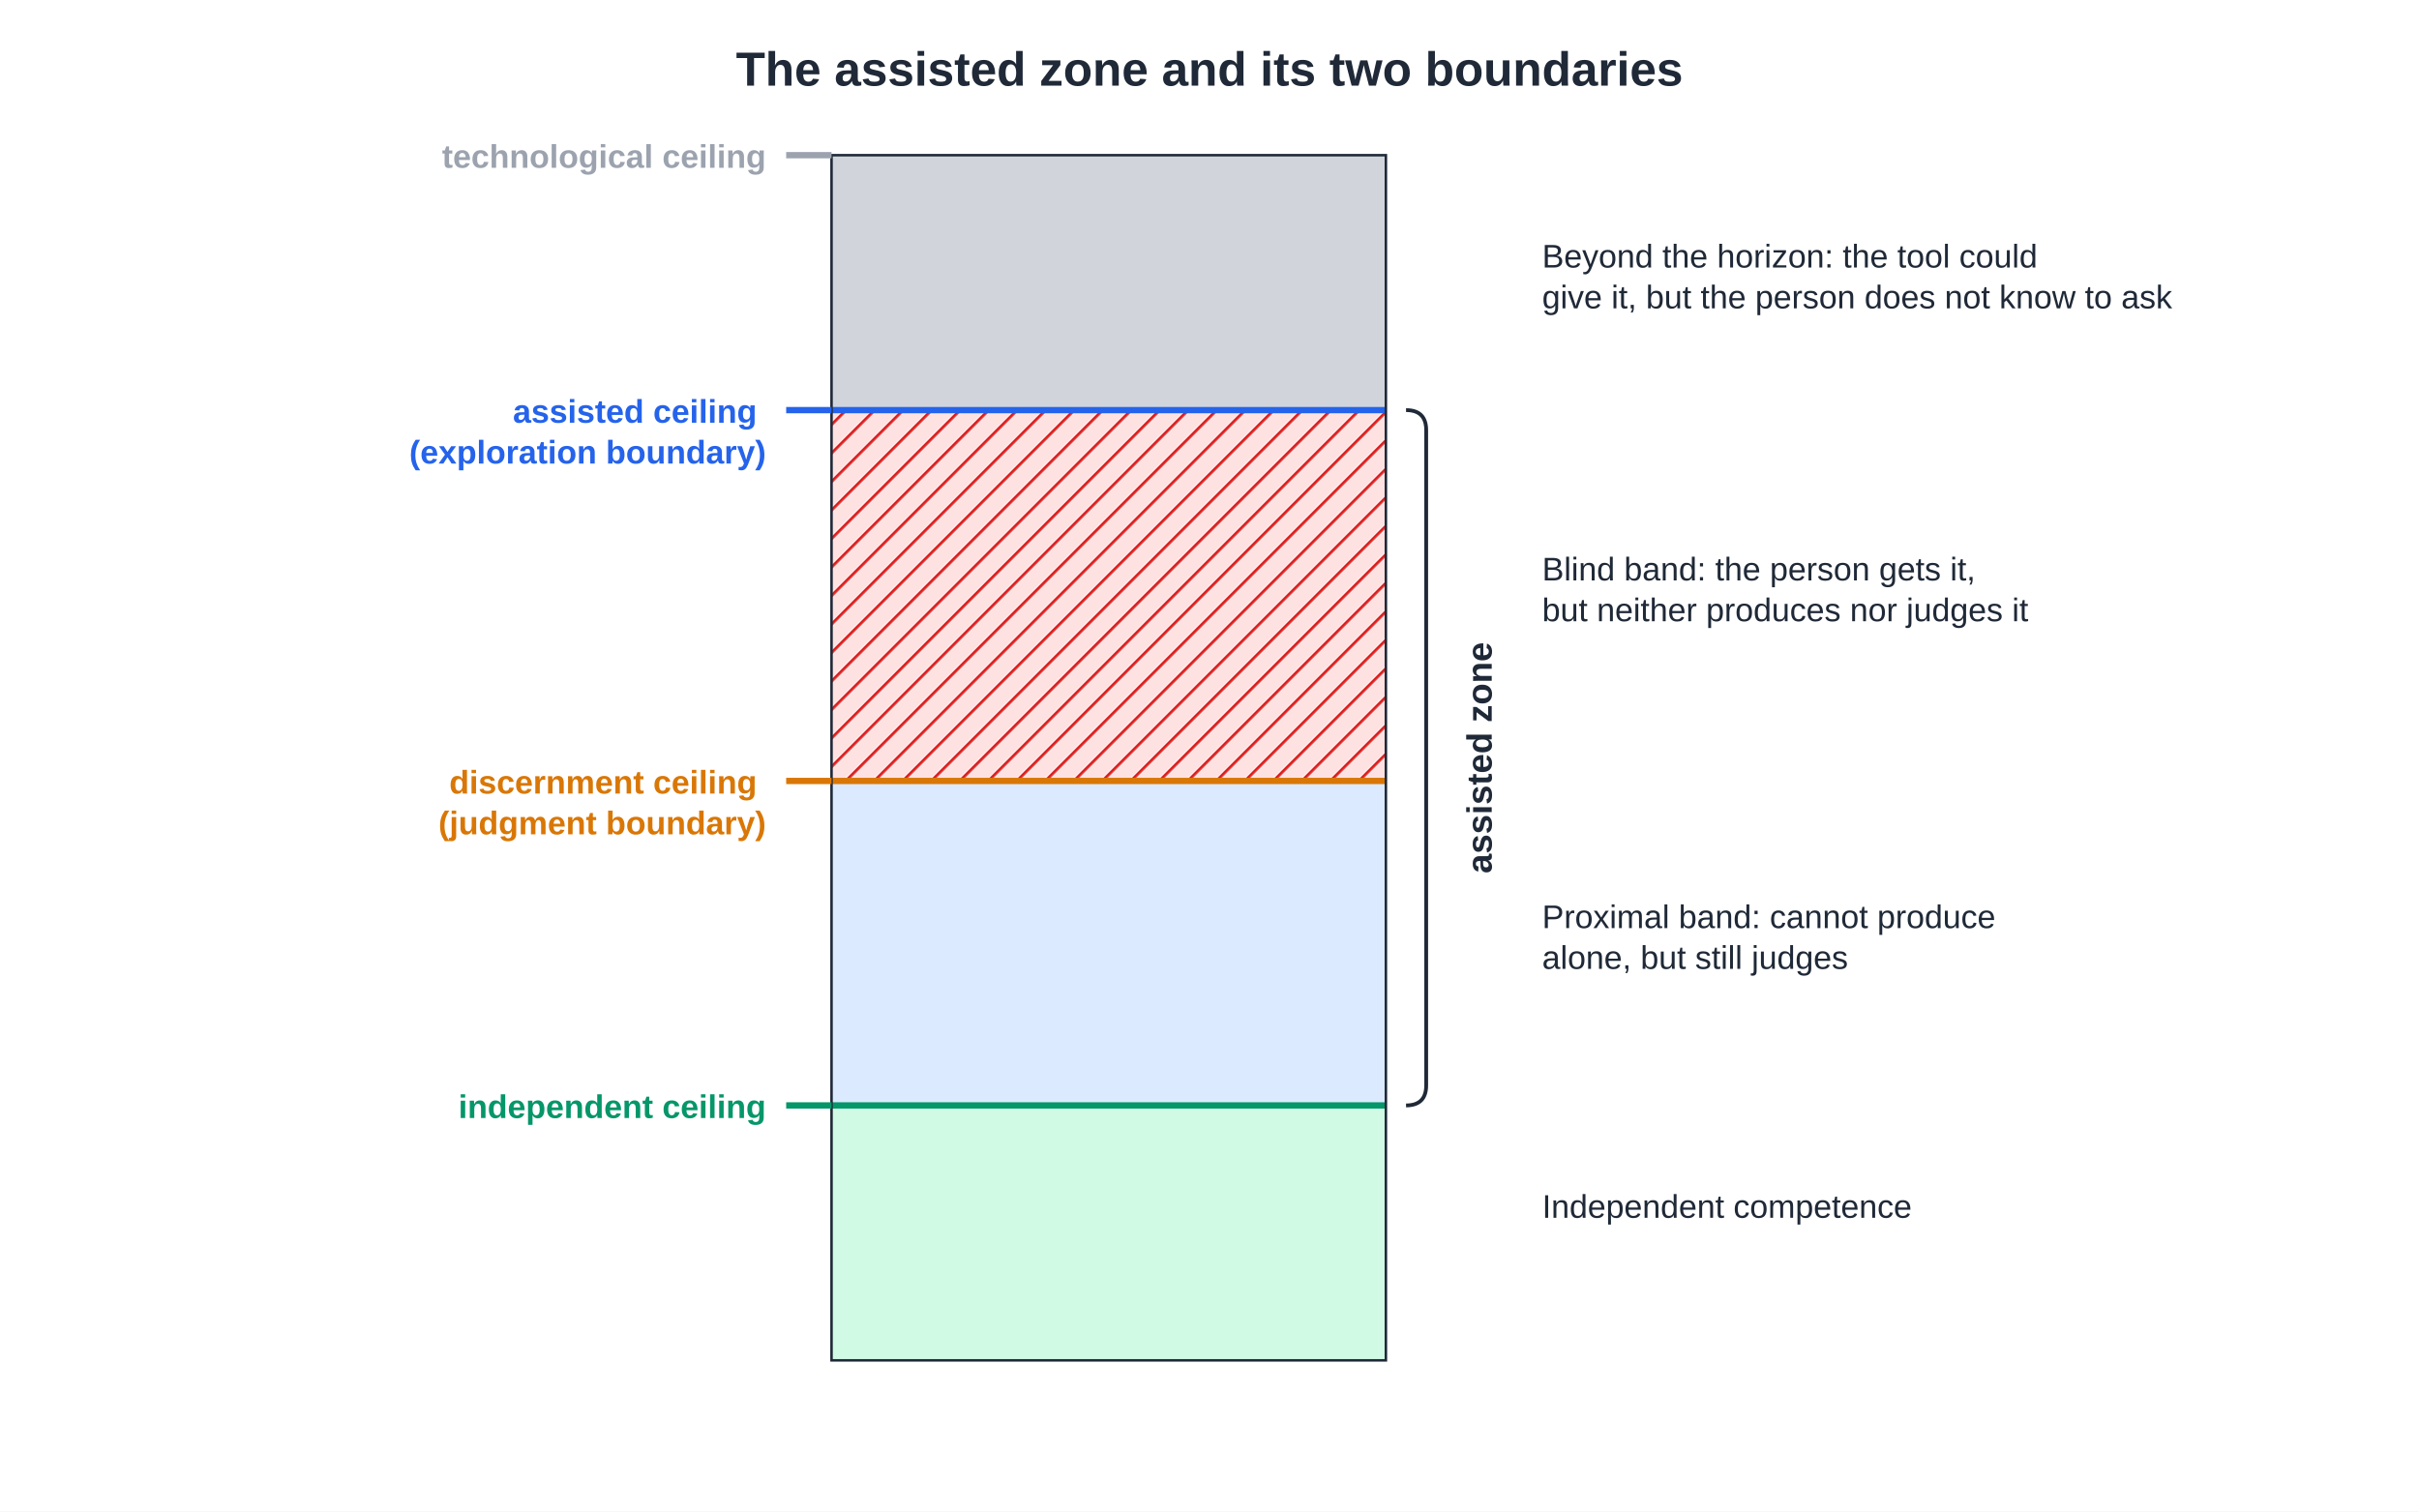
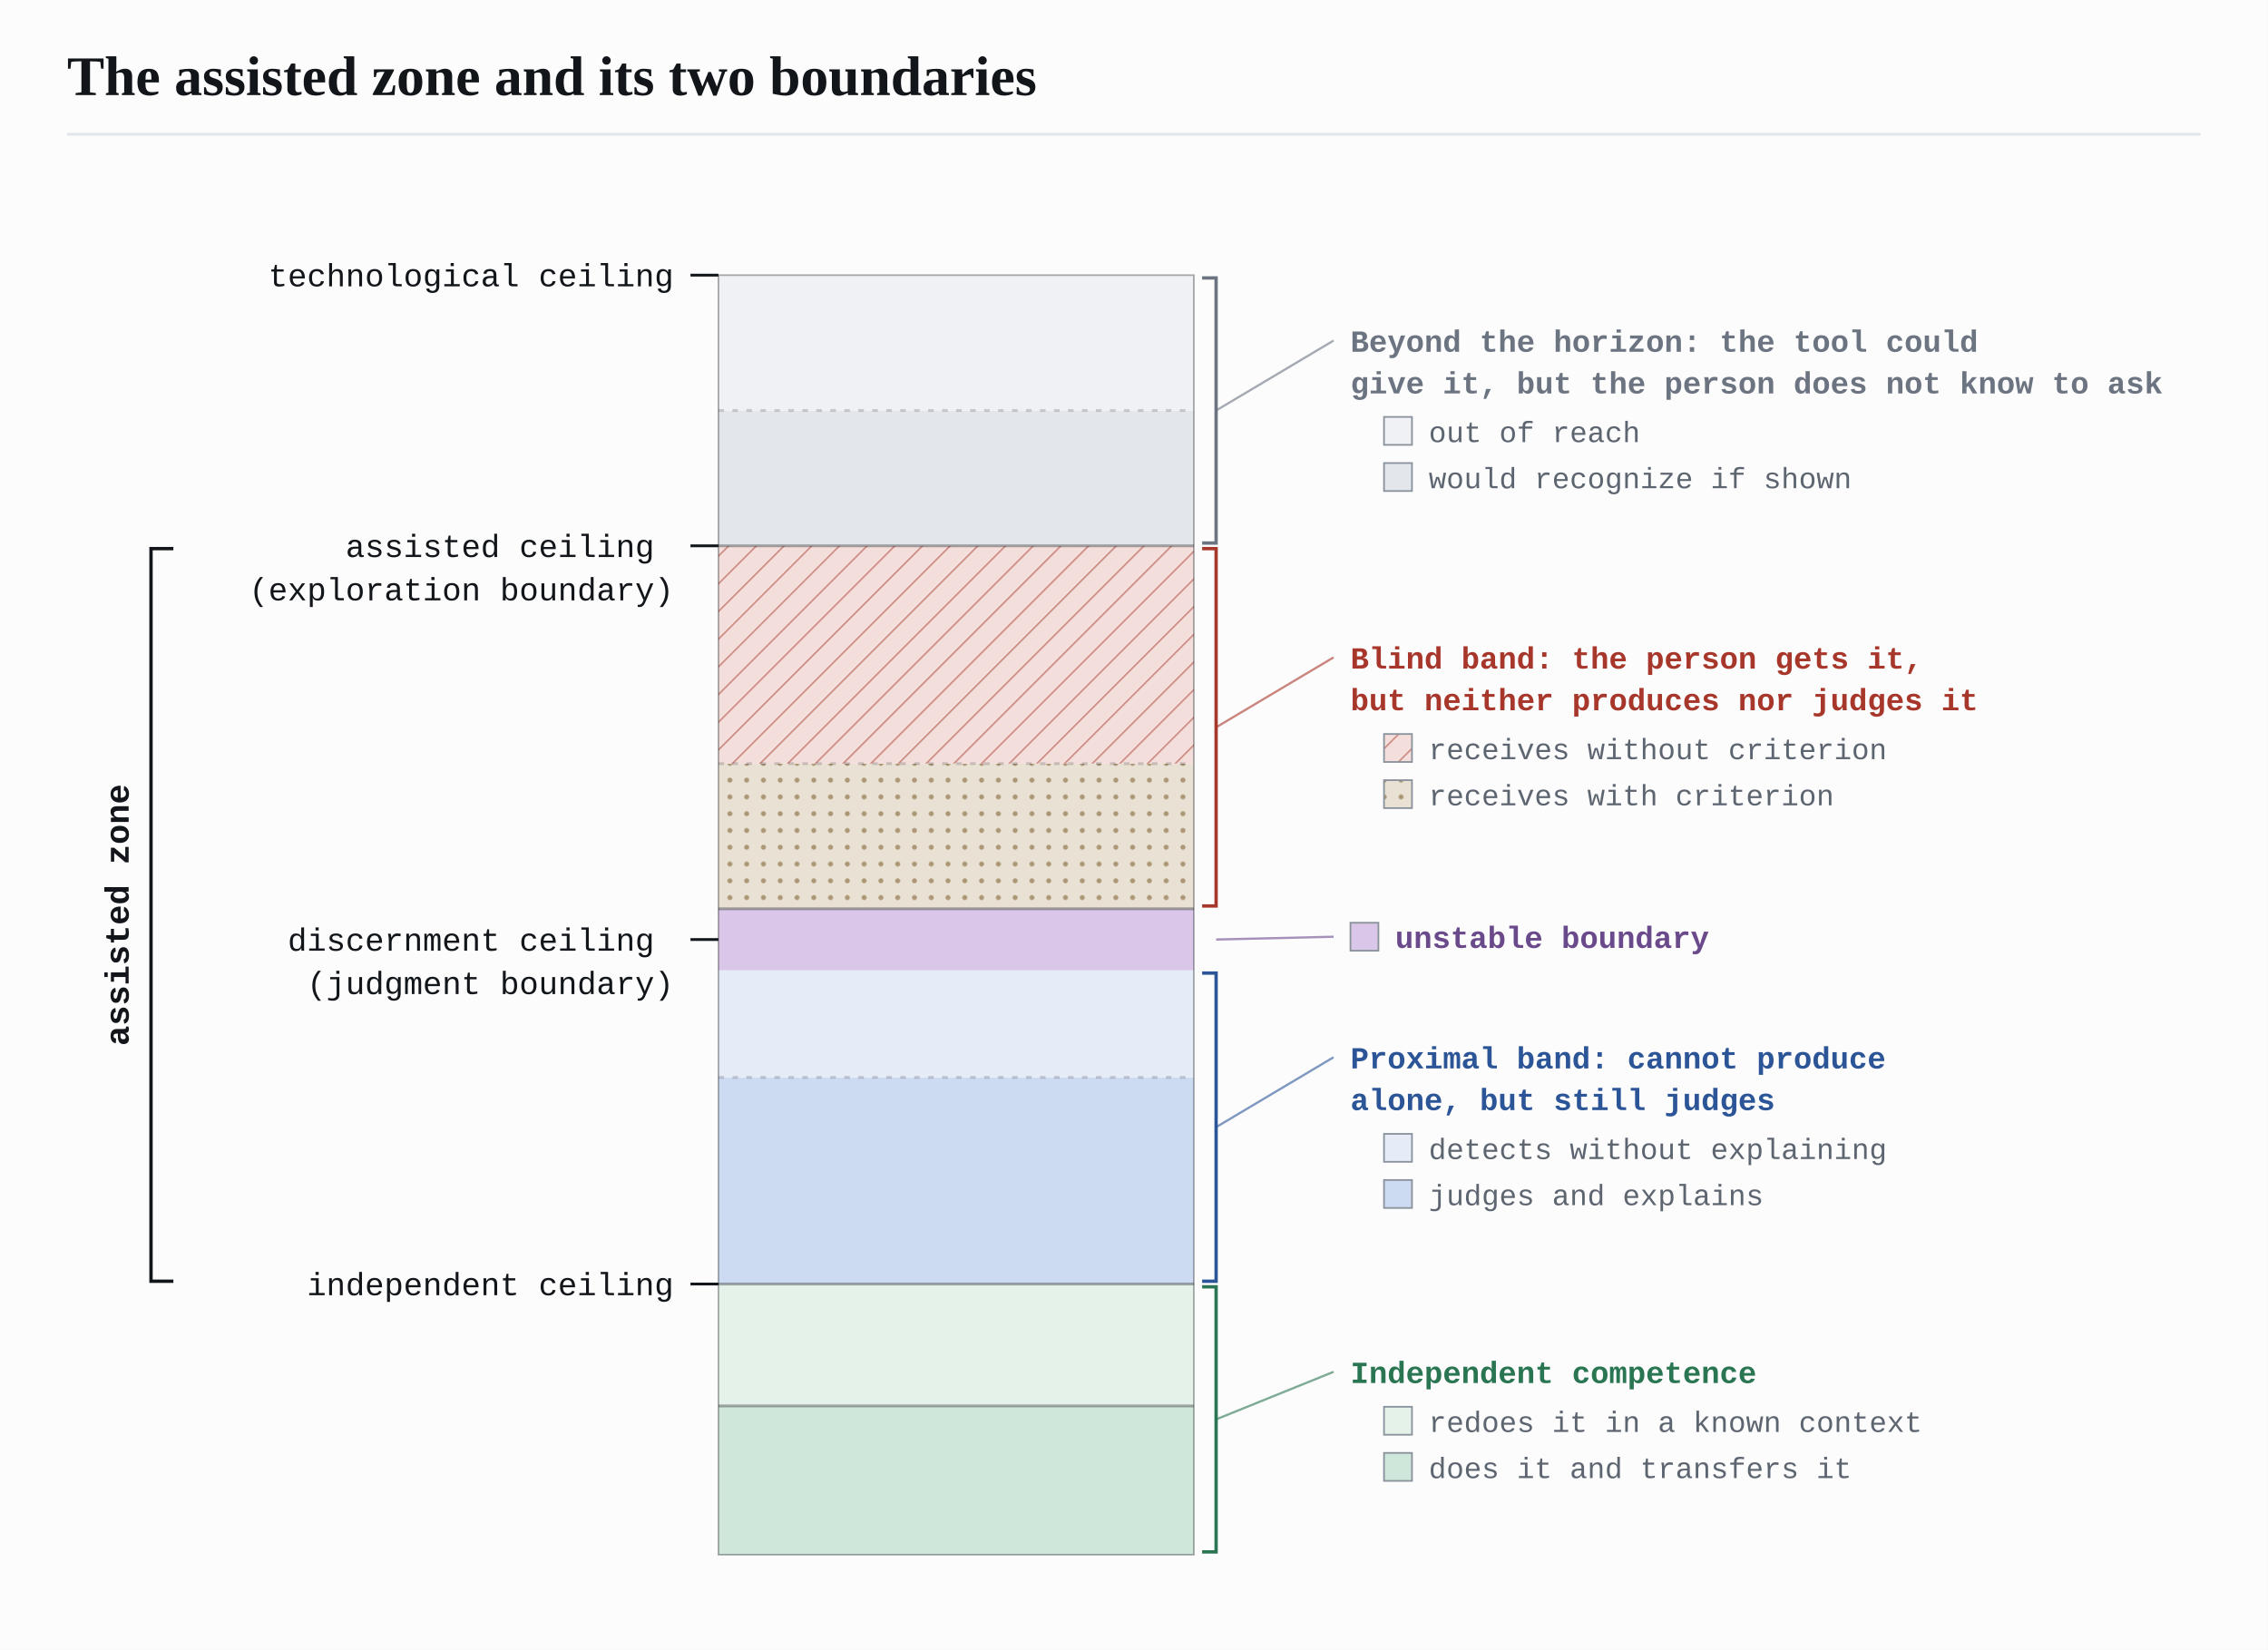
- <svg xmlns="http://www.w3.org/2000/svg" width="960" height="600" viewBox="0 0 960 600" role="img" aria-label="The assisted zone and its two boundaries">
+ <svg xmlns="http://www.w3.org/2000/svg" width="811" height="590" viewBox="0 0 811 590" role="img" aria-label="The assisted zone and its two boundaries">
  <defs>
-     <pattern id="hatch" width="8" height="8" patternUnits="userSpaceOnUse" patternTransform="rotate(45)">
-       <rect width="8" height="8" fill="#fee2e2" />
-       <line x1="0" y1="0" x2="0" y2="8" stroke="#dc2626" stroke-width="2.2" />
+     <pattern id="hatch" width="7" height="7" patternUnits="userSpaceOnUse" patternTransform="rotate(45)">
+       <rect width="7" height="7" fill="#f3dedb" />
+       <line x1="0" y1="0" x2="0" y2="7" stroke="#a8372b" stroke-width="1.1" stroke-opacity="0.5" />
    </pattern>
-     <marker id="arrow" viewBox="0 0 10 10" refX="9" refY="5" markerWidth="7" markerHeight="7" orient="auto-start-reverse">
-       <path d="M0,0 L10,5 L0,10 z" fill="#1f2937" />
+     <pattern id="dots" width="6" height="6" patternUnits="userSpaceOnUse">
+       <rect width="6" height="6" fill="#e9e1d3" />
+       <circle cx="3" cy="3" r="0.9" fill="#7a5d2c" fill-opacity="0.55" />
+     </pattern>
+     <marker id="arrow" viewBox="0 0 10 10" refX="9" refY="5" markerWidth="6" markerHeight="6" orient="auto-start-reverse">
+       <path d="M0,1 L9,5 L0,9 z" fill="#121519" />
    </marker>
-     <marker id="arrowm" viewBox="0 0 10 10" refX="9" refY="5" markerWidth="7" markerHeight="7" orient="auto-start-reverse">
-       <path d="M0,0 L10,5 L0,10 z" fill="#6b7280" />
+     <marker id="arrowm" viewBox="0 0 10 10" refX="9" refY="5" markerWidth="6" markerHeight="6" orient="auto-start-reverse">
+       <path d="M0,1 L9,5 L0,9 z" fill="#8a929c" />
+     </marker>
+     <marker id="arrowb" viewBox="0 0 10 10" refX="9" refY="5" markerWidth="6" markerHeight="6" orient="auto-start-reverse">
+       <path d="M0,1 L9,5 L0,9 z" fill="#a8372b" />
+     </marker>
+     <marker id="arrowg" viewBox="0 0 10 10" refX="9" refY="5" markerWidth="6" markerHeight="6" orient="auto-start-reverse">
+       <path d="M0,1 L9,5 L0,9 z" fill="#2a7552" />
    </marker>
  </defs>
-   <rect x="0" y="0" width="960" height="600" fill="#ffffff" stroke="none" stroke-width="0" rx="0" />
-   <text x="480.0" y="34" font-family="Arial, Helvetica, sans-serif" font-size="19" fill="#1f2937" text-anchor="middle" font-weight="bold">
-     <tspan x="480.0" dy="0.0">The assisted zone and its two boundaries</tspan>
+   <rect x="0.0" y="0.0" width="810.9" height="590.0" fill="#fcfcfd" stroke="none" stroke-width="0" />
+   <text x="24.0" y="34.0" font-family="'Source Serif 4', Georgia, 'Times New Roman', serif" font-size="20" fill="#121519" text-anchor="start" font-weight="600">
+     <tspan x="24.0" dy="0.0">The assisted zone and its two boundaries</tspan>
  </text>
-   <rect x="330" y="61.6" width="220" height="101.2" fill="#d1d5db" stroke="none" stroke-width="0" rx="0" />
-   <rect x="330" y="162.8" width="220" height="147.2" fill="url(#hatch)" stroke="none" stroke-width="0" rx="0" />
-   <rect x="330" y="310.0" width="220" height="128.8" fill="#dbeafe" stroke="none" stroke-width="0" rx="0" />
-   <rect x="330" y="438.8" width="220" height="101.2" fill="#d1fae5" stroke="none" stroke-width="0" rx="0" />
-   <line x1="330" y1="438.8" x2="550" y2="438.8" stroke="#059669" stroke-width="2.5" />
-   <line x1="330" y1="310.0" x2="550" y2="310.0" stroke="#d97706" stroke-width="2.5" />
-   <line x1="330" y1="162.8" x2="550" y2="162.8" stroke="#2563eb" stroke-width="2.5" />
-   <rect x="330" y="61.6" width="220" height="478.4" fill="none" stroke="#1f2937" stroke-width="1" rx="0" />
-   <line x1="312" y1="61.6" x2="330" y2="61.6" stroke="#9ca3af" stroke-width="2.5" />
-   <text x="304" y="66.6" font-family="Arial, Helvetica, sans-serif" font-size="13" fill="#9ca3af" text-anchor="end" font-weight="bold">
-     <tspan x="304" dy="0.0">technological ceiling</tspan>
+   <line x1="24.0" y1="48.0" x2="786.9" y2="48.0" stroke="#e2e5e9" stroke-width="1" />
+   <rect x="256.9" y="502.8" width="170.0" height="53.2" fill="#cfe7da" stroke="none" stroke-width="0" />
+   <rect x="256.9" y="459.2" width="170.0" height="43.6" fill="#e4f2ea" stroke="none" stroke-width="0" />
+   <rect x="256.9" y="385.3" width="170.0" height="73.9" fill="#cddbf2" stroke="none" stroke-width="0" />
+   <rect x="256.9" y="347.0" width="170.0" height="38.3" fill="#e5ecf8" stroke="none" stroke-width="0" />
+   <rect x="256.9" y="325.0" width="170.0" height="22.0" fill="#d9c6e8" stroke="none" stroke-width="0" />
+   <rect x="256.9" y="273.1" width="170.0" height="51.9" fill="url(#dots)" stroke="none" stroke-width="0" />
+   <rect x="256.9" y="195.2" width="170.0" height="77.9" fill="url(#hatch)" stroke="none" stroke-width="0" />
+   <rect x="256.9" y="146.8" width="170.0" height="48.4" fill="#e3e6eb" stroke="none" stroke-width="0" />
+   <rect x="256.9" y="98.4" width="170.0" height="48.4" fill="#eff1f4" stroke="none" stroke-width="0" />
+   <line x1="256.9" y1="502.8" x2="426.9" y2="502.8" stroke="#121519" stroke-width="1" stroke-opacity="0.35" />
+   <line x1="256.9" y1="459.2" x2="426.9" y2="459.2" stroke="#121519" stroke-width="1" stroke-opacity="0.35" />
+   <line x1="256.9" y1="385.3" x2="426.9" y2="385.3" stroke="#121519" stroke-width="1" stroke-dasharray="2 3" stroke-opacity="0.18" />
+   <line x1="256.9" y1="325.0" x2="426.9" y2="325.0" stroke="#121519" stroke-width="1" stroke-opacity="0.35" />
+   <line x1="256.9" y1="273.1" x2="426.9" y2="273.1" stroke="#121519" stroke-width="1" stroke-dasharray="2 3" stroke-opacity="0.18" />
+   <line x1="256.9" y1="195.2" x2="426.9" y2="195.2" stroke="#121519" stroke-width="1" stroke-opacity="0.35" />
+   <line x1="256.9" y1="146.8" x2="426.9" y2="146.8" stroke="#121519" stroke-width="1" stroke-dasharray="2 3" stroke-opacity="0.18" />
+   <rect x="256.9" y="98.4" width="170.0" height="457.6" fill="none" stroke="#121519" stroke-width="0.6" stroke-opacity="0.35" />
+   <line x1="246.9" y1="98.4" x2="256.9" y2="98.4" stroke="#121519" stroke-width="1" />
+   <text x="240.9" y="102.4" font-family="'JetBrains Mono', ui-monospace, SFMono-Regular, Menlo, Consolas, 'Liberation Mono', monospace" font-size="11.5" fill="#121519" text-anchor="end" font-weight="400">
+     <tspan x="240.9" dy="0.0">technological ceiling</tspan>
  </text>
-   <line x1="312" y1="162.8" x2="330" y2="162.8" stroke="#2563eb" stroke-width="2.5" />
-   <text x="304" y="167.8" font-family="Arial, Helvetica, sans-serif" font-size="13" fill="#2563eb" text-anchor="end" font-weight="bold">
-     <tspan x="304" dy="0.0">assisted ceiling</tspan>
-     <tspan x="304" dy="16.2">(exploration boundary)</tspan>
+   <line x1="246.9" y1="195.2" x2="256.9" y2="195.2" stroke="#121519" stroke-width="1" />
+   <text x="240.9" y="199.2" font-family="'JetBrains Mono', ui-monospace, SFMono-Regular, Menlo, Consolas, 'Liberation Mono', monospace" font-size="11.5" fill="#121519" text-anchor="end" font-weight="400">
+     <tspan x="240.9" dy="0.0">assisted ceiling</tspan>
+     <tspan x="240.9" dy="15.5">(exploration boundary)</tspan>
  </text>
-   <line x1="312" y1="310.0" x2="330" y2="310.0" stroke="#d97706" stroke-width="2.5" />
-   <text x="304" y="315.0" font-family="Arial, Helvetica, sans-serif" font-size="13" fill="#d97706" text-anchor="end" font-weight="bold">
-     <tspan x="304" dy="0.0">discernment ceiling</tspan>
-     <tspan x="304" dy="16.2">(judgment boundary)</tspan>
+   <line x1="246.9" y1="336.0" x2="256.9" y2="336.0" stroke="#121519" stroke-width="1" />
+   <text x="240.9" y="340.0" font-family="'JetBrains Mono', ui-monospace, SFMono-Regular, Menlo, Consolas, 'Liberation Mono', monospace" font-size="11.5" fill="#121519" text-anchor="end" font-weight="400">
+     <tspan x="240.9" dy="0.0">discernment ceiling</tspan>
+     <tspan x="240.9" dy="15.5">(judgment boundary)</tspan>
  </text>
-   <line x1="312" y1="438.8" x2="330" y2="438.8" stroke="#059669" stroke-width="2.5" />
-   <text x="304" y="443.8" font-family="Arial, Helvetica, sans-serif" font-size="13" fill="#059669" text-anchor="end" font-weight="bold">
-     <tspan x="304" dy="0.0">independent ceiling</tspan>
+   <line x1="246.9" y1="459.2" x2="256.9" y2="459.2" stroke="#121519" stroke-width="1" />
+   <text x="240.9" y="463.2" font-family="'JetBrains Mono', ui-monospace, SFMono-Regular, Menlo, Consolas, 'Liberation Mono', monospace" font-size="11.5" fill="#121519" text-anchor="end" font-weight="400">
+     <tspan x="240.9" dy="0.0">independent ceiling</tspan>
  </text>
-   <text x="612" y="106.2" font-family="Arial, Helvetica, sans-serif" font-size="13" fill="#1f2937" text-anchor="start" font-weight="normal">
-     <tspan x="612" dy="0.0">Beyond the horizon: the tool could</tspan>
-     <tspan x="612" dy="16.2">give it, but the person does not know to ask</tspan>
-   </text>
-   <text x="612" y="230.4" font-family="Arial, Helvetica, sans-serif" font-size="13" fill="#1f2937" text-anchor="start" font-weight="normal">
-     <tspan x="612" dy="0.0">Blind band: the person gets it,</tspan>
-     <tspan x="612" dy="16.2">but neither produces nor judges it</tspan>
-   </text>
-   <text x="612" y="368.4" font-family="Arial, Helvetica, sans-serif" font-size="13" fill="#1f2937" text-anchor="start" font-weight="normal">
-     <tspan x="612" dy="0.0">Proximal band: cannot produce</tspan>
-     <tspan x="612" dy="16.2">alone, but still judges</tspan>
-   </text>
-   <text x="612" y="483.4" font-family="Arial, Helvetica, sans-serif" font-size="13" fill="#1f2937" text-anchor="start" font-weight="normal">
-     <tspan x="612" dy="0.0">Independent competence</tspan>
-   </text>
-   <path d="M 558 162.8 q 8 0 8 8 L 566 430.8 q 0 8 -8 8" fill="none" stroke="#1f2937" stroke-width="1.5" />
-   <g transform="translate(592,300.8) rotate(-90)">
-     <text x="0" y="0" font-family="Arial, Helvetica, sans-serif" font-size="14" fill="#1f2937" text-anchor="middle" font-weight="bold">
-       <tspan x="0" dy="0.0">assisted zone</tspan>
+   <path d="M 62 196.2 L 54 196.2 L 54 458.2 L 62 458.2" fill="none" stroke="#121519" stroke-width="1.2" />
+   <g transform="translate(46,327.2) rotate(-90)">
+     <text x="0.0" y="0.0" font-family="'JetBrains Mono', ui-monospace, SFMono-Regular, Menlo, Consolas, 'Liberation Mono', monospace" font-size="12" fill="#121519" text-anchor="middle" font-weight="700">
+       <tspan x="0.0" dy="0.0">assisted zone</tspan>
    </text>
  </g>
+   <path d="M 429.86 99.4 L 434.86 99.4 L 434.86 194.2 L 429.86 194.2" fill="none" stroke="#6b7480" stroke-width="1.2" />
+   <path d="M 434.86 146.8 L 476.86 121.8" fill="none" stroke="#6b7480" stroke-width="0.8" stroke-opacity="0.6" />
+   <text x="482.9" y="125.8" font-family="'JetBrains Mono', ui-monospace, SFMono-Regular, Menlo, Consolas, 'Liberation Mono', monospace" font-size="11" fill="#6b7480" text-anchor="start" font-weight="700">
+     <tspan x="482.9" dy="0.0">Beyond the horizon: the tool could</tspan>
+     <tspan x="482.9" dy="14.9">give it, but the person does not know to ask</tspan>
+   </text>
+   <rect x="494.9" y="149.1" width="10.0" height="10.0" fill="#eff1f4" stroke="#8a929c" stroke-width="0.6" />
+   <text x="510.9" y="158.1" font-family="'JetBrains Mono', ui-monospace, SFMono-Regular, Menlo, Consolas, 'Liberation Mono', monospace" font-size="10.5" fill="#5d6570" text-anchor="start" font-weight="400">
+     <tspan x="510.9" dy="0.0">out of reach</tspan>
+   </text>
+   <rect x="494.9" y="165.6" width="10.0" height="10.0" fill="#e3e6eb" stroke="#8a929c" stroke-width="0.6" />
+   <text x="510.9" y="174.6" font-family="'JetBrains Mono', ui-monospace, SFMono-Regular, Menlo, Consolas, 'Liberation Mono', monospace" font-size="10.5" fill="#5d6570" text-anchor="start" font-weight="400">
+     <tspan x="510.9" dy="0.0">would recognize if shown</tspan>
+   </text>
+   <path d="M 429.86 196.2 L 434.86 196.2 L 434.86 324.0 L 429.86 324.0" fill="none" stroke="#a8372b" stroke-width="1.2" />
+   <path d="M 434.86 260.1 L 476.86 235.1" fill="none" stroke="#a8372b" stroke-width="0.8" stroke-opacity="0.6" />
+   <text x="482.9" y="239.1" font-family="'JetBrains Mono', ui-monospace, SFMono-Regular, Menlo, Consolas, 'Liberation Mono', monospace" font-size="11" fill="#a8372b" text-anchor="start" font-weight="700">
+     <tspan x="482.9" dy="0.0">Blind band: the person gets it,</tspan>
+     <tspan x="482.9" dy="14.9">but neither produces nor judges it</tspan>
+   </text>
+   <rect x="494.9" y="262.5" width="10.0" height="10.0" fill="url(#hatch)" stroke="#8a929c" stroke-width="0.6" />
+   <text x="510.9" y="271.5" font-family="'JetBrains Mono', ui-monospace, SFMono-Regular, Menlo, Consolas, 'Liberation Mono', monospace" font-size="10.5" fill="#5d6570" text-anchor="start" font-weight="400">
+     <tspan x="510.9" dy="0.0">receives without criterion</tspan>
+   </text>
+   <rect x="494.9" y="279.0" width="10.0" height="10.0" fill="url(#dots)" stroke="#8a929c" stroke-width="0.6" />
+   <text x="510.9" y="288.0" font-family="'JetBrains Mono', ui-monospace, SFMono-Regular, Menlo, Consolas, 'Liberation Mono', monospace" font-size="10.5" fill="#5d6570" text-anchor="start" font-weight="400">
+     <tspan x="510.9" dy="0.0">receives with criterion</tspan>
+   </text>
+   <path d="M 434.86 336.0 L 476.86 335.0" fill="none" stroke="#6b4a8c" stroke-width="0.8" stroke-opacity="0.6" />
+   <rect x="482.9" y="330.0" width="10.0" height="10.0" fill="#d9c6e8" stroke="#8a929c" stroke-width="0.6" />
+   <text x="498.9" y="339.0" font-family="'JetBrains Mono', ui-monospace, SFMono-Regular, Menlo, Consolas, 'Liberation Mono', monospace" font-size="11" fill="#6b4a8c" text-anchor="start" font-weight="700">
+     <tspan x="498.9" dy="0.0">unstable boundary</tspan>
+   </text>
+   <path d="M 429.86 348.0 L 434.86 348.0 L 434.86 458.2 L 429.86 458.2" fill="none" stroke="#2c5597" stroke-width="1.2" />
+   <path d="M 434.86 403.1 L 476.86 378.1" fill="none" stroke="#2c5597" stroke-width="0.8" stroke-opacity="0.6" />
+   <text x="482.9" y="382.1" font-family="'JetBrains Mono', ui-monospace, SFMono-Regular, Menlo, Consolas, 'Liberation Mono', monospace" font-size="11" fill="#2c5597" text-anchor="start" font-weight="700">
+     <tspan x="482.9" dy="0.0">Proximal band: cannot produce</tspan>
+     <tspan x="482.9" dy="14.9">alone, but still judges</tspan>
+   </text>
+   <rect x="494.9" y="405.5" width="10.0" height="10.0" fill="#e5ecf8" stroke="#8a929c" stroke-width="0.6" />
+   <text x="510.9" y="414.5" font-family="'JetBrains Mono', ui-monospace, SFMono-Regular, Menlo, Consolas, 'Liberation Mono', monospace" font-size="10.5" fill="#5d6570" text-anchor="start" font-weight="400">
+     <tspan x="510.9" dy="0.0">detects without explaining</tspan>
+   </text>
+   <rect x="494.9" y="422.0" width="10.0" height="10.0" fill="#cddbf2" stroke="#8a929c" stroke-width="0.6" />
+   <text x="510.9" y="431.0" font-family="'JetBrains Mono', ui-monospace, SFMono-Regular, Menlo, Consolas, 'Liberation Mono', monospace" font-size="10.5" fill="#5d6570" text-anchor="start" font-weight="400">
+     <tspan x="510.9" dy="0.0">judges and explains</tspan>
+   </text>
+   <path d="M 429.86 460.2 L 434.86 460.2 L 434.86 555.0 L 429.86 555.0" fill="none" stroke="#2a7552" stroke-width="1.2" />
+   <path d="M 434.86 507.6 L 476.86 490.6" fill="none" stroke="#2a7552" stroke-width="0.8" stroke-opacity="0.6" />
+   <text x="482.9" y="494.6" font-family="'JetBrains Mono', ui-monospace, SFMono-Regular, Menlo, Consolas, 'Liberation Mono', monospace" font-size="11" fill="#2a7552" text-anchor="start" font-weight="700">
+     <tspan x="482.9" dy="0.0">Independent competence</tspan>
+   </text>
+   <rect x="494.9" y="503.1" width="10.0" height="10.0" fill="#e4f2ea" stroke="#8a929c" stroke-width="0.6" />
+   <text x="510.9" y="512.1" font-family="'JetBrains Mono', ui-monospace, SFMono-Regular, Menlo, Consolas, 'Liberation Mono', monospace" font-size="10.5" fill="#5d6570" text-anchor="start" font-weight="400">
+     <tspan x="510.9" dy="0.0">redoes it in a known context</tspan>
+   </text>
+   <rect x="494.9" y="519.6" width="10.0" height="10.0" fill="#cfe7da" stroke="#8a929c" stroke-width="0.6" />
+   <text x="510.9" y="528.6" font-family="'JetBrains Mono', ui-monospace, SFMono-Regular, Menlo, Consolas, 'Liberation Mono', monospace" font-size="10.5" fill="#5d6570" text-anchor="start" font-weight="400">
+     <tspan x="510.9" dy="0.0">does it and transfers it</tspan>
+   </text>
</svg>
